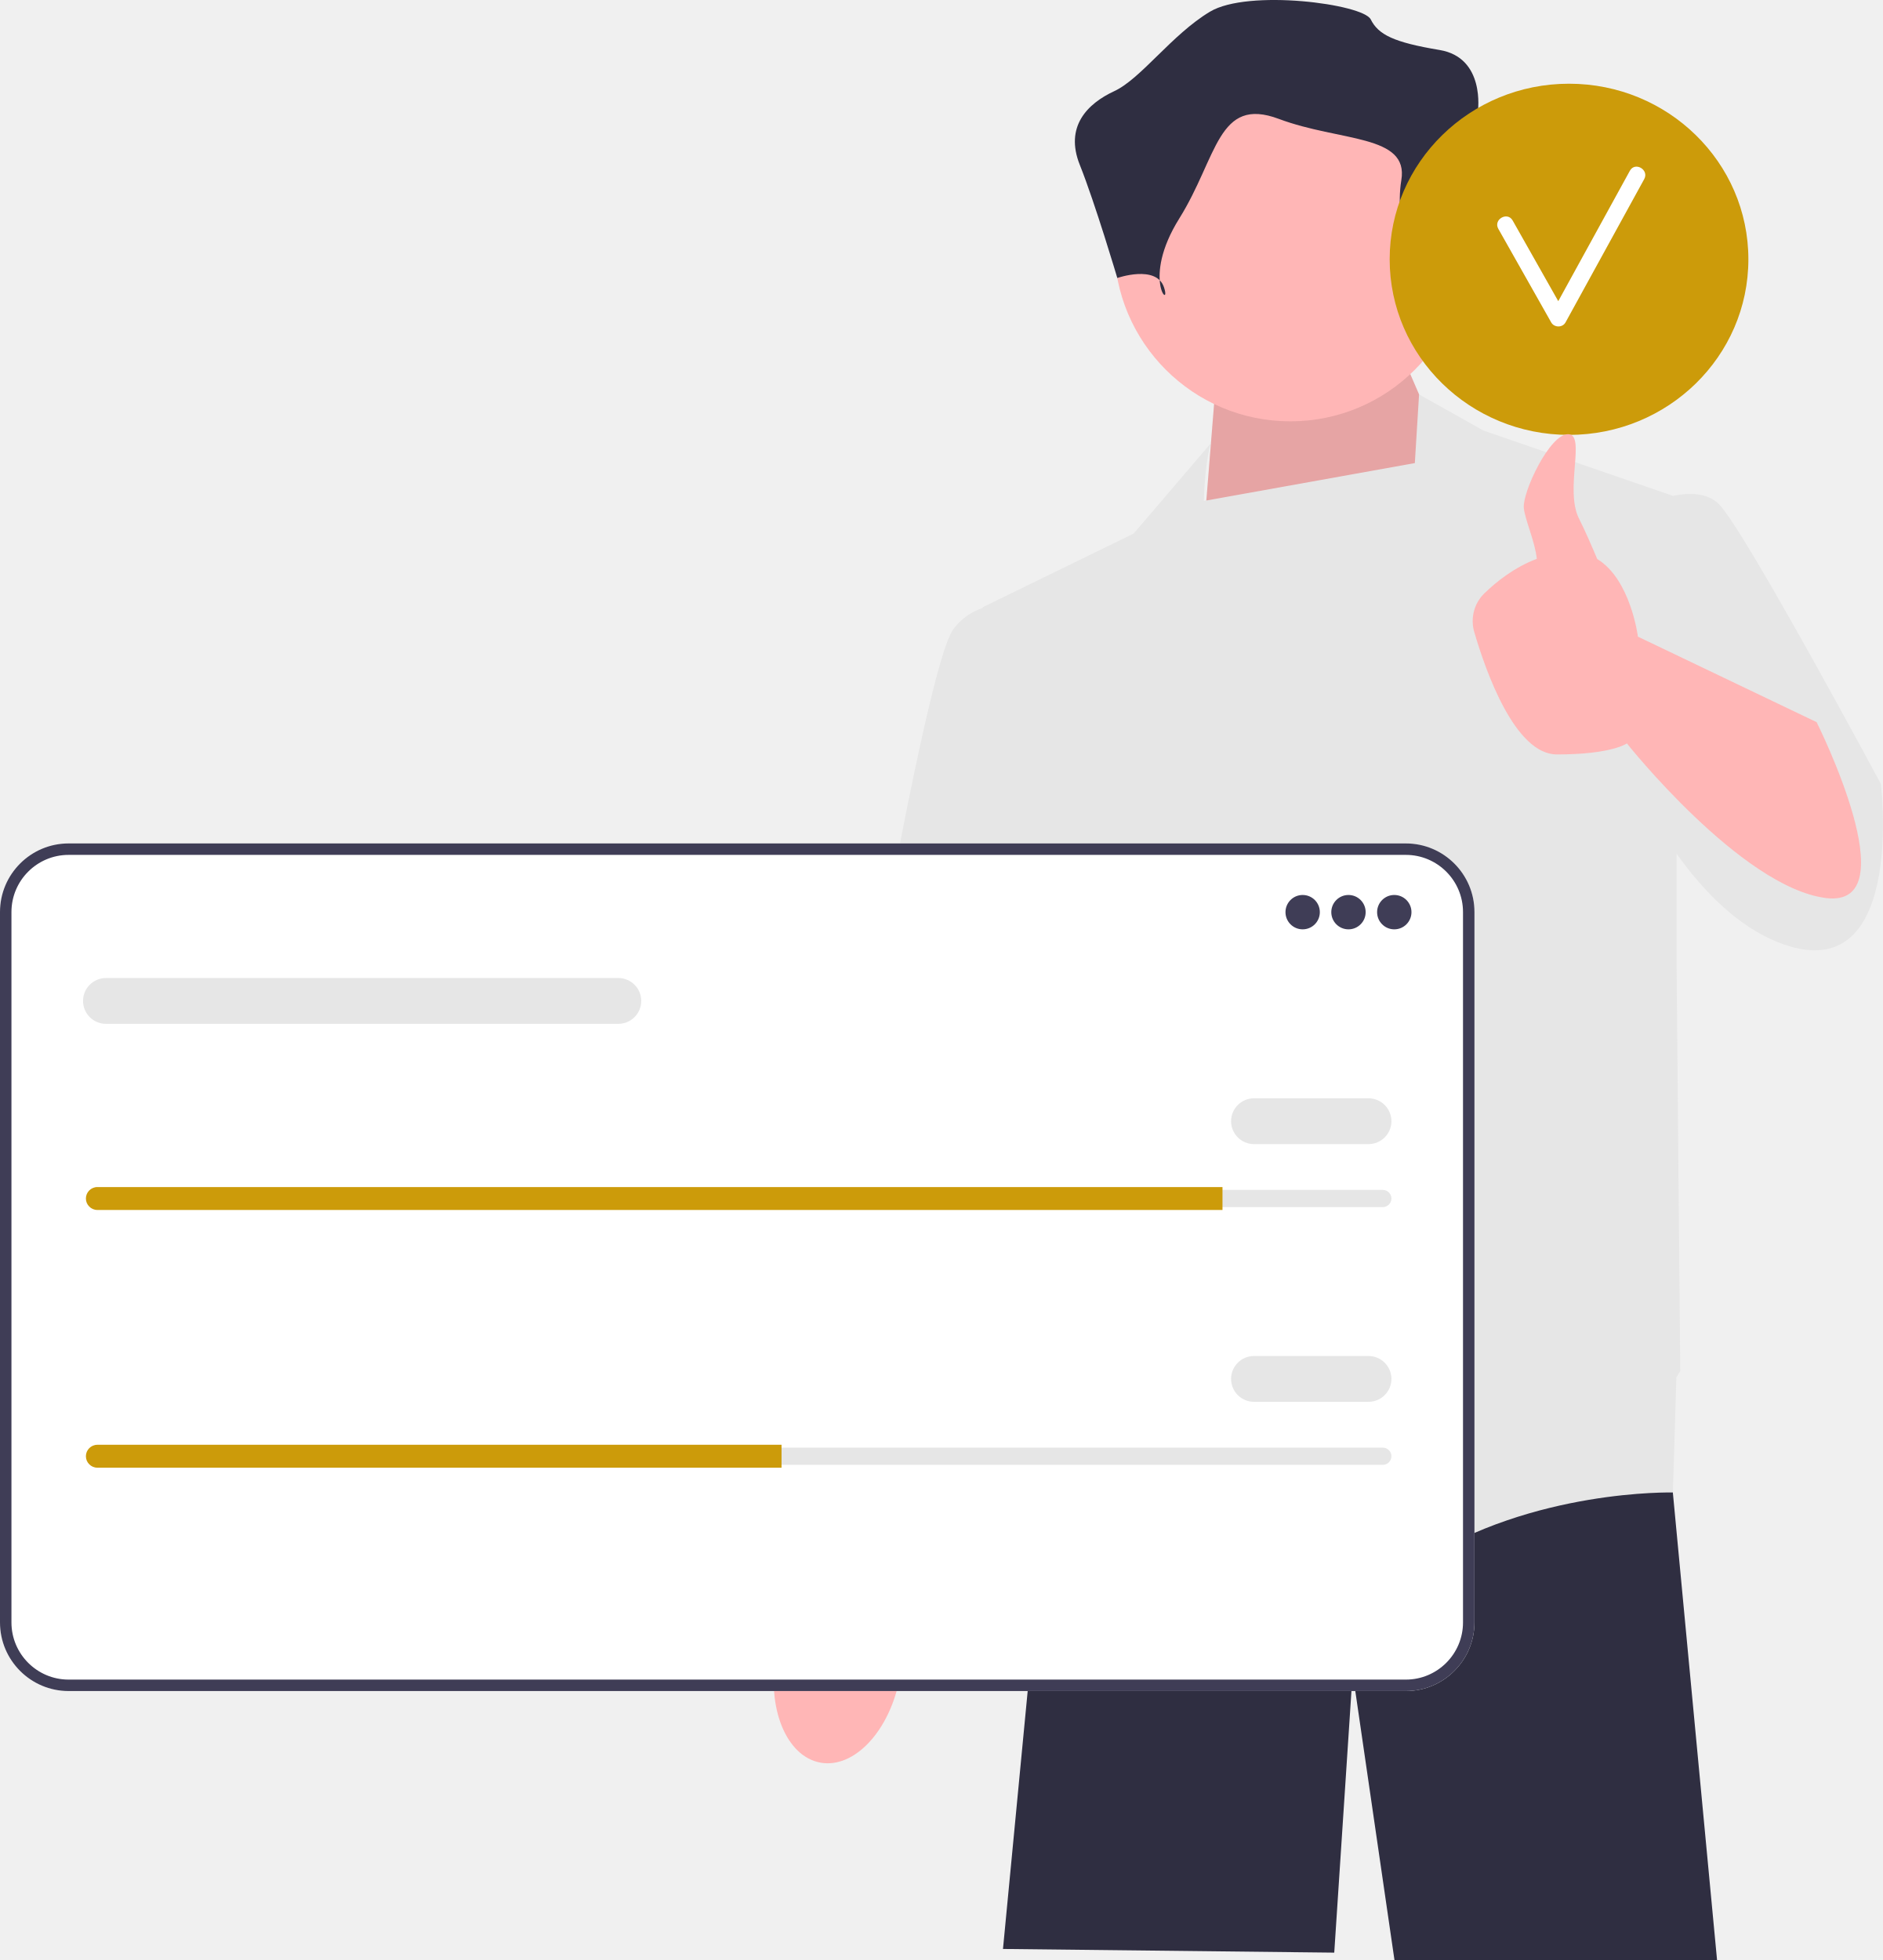
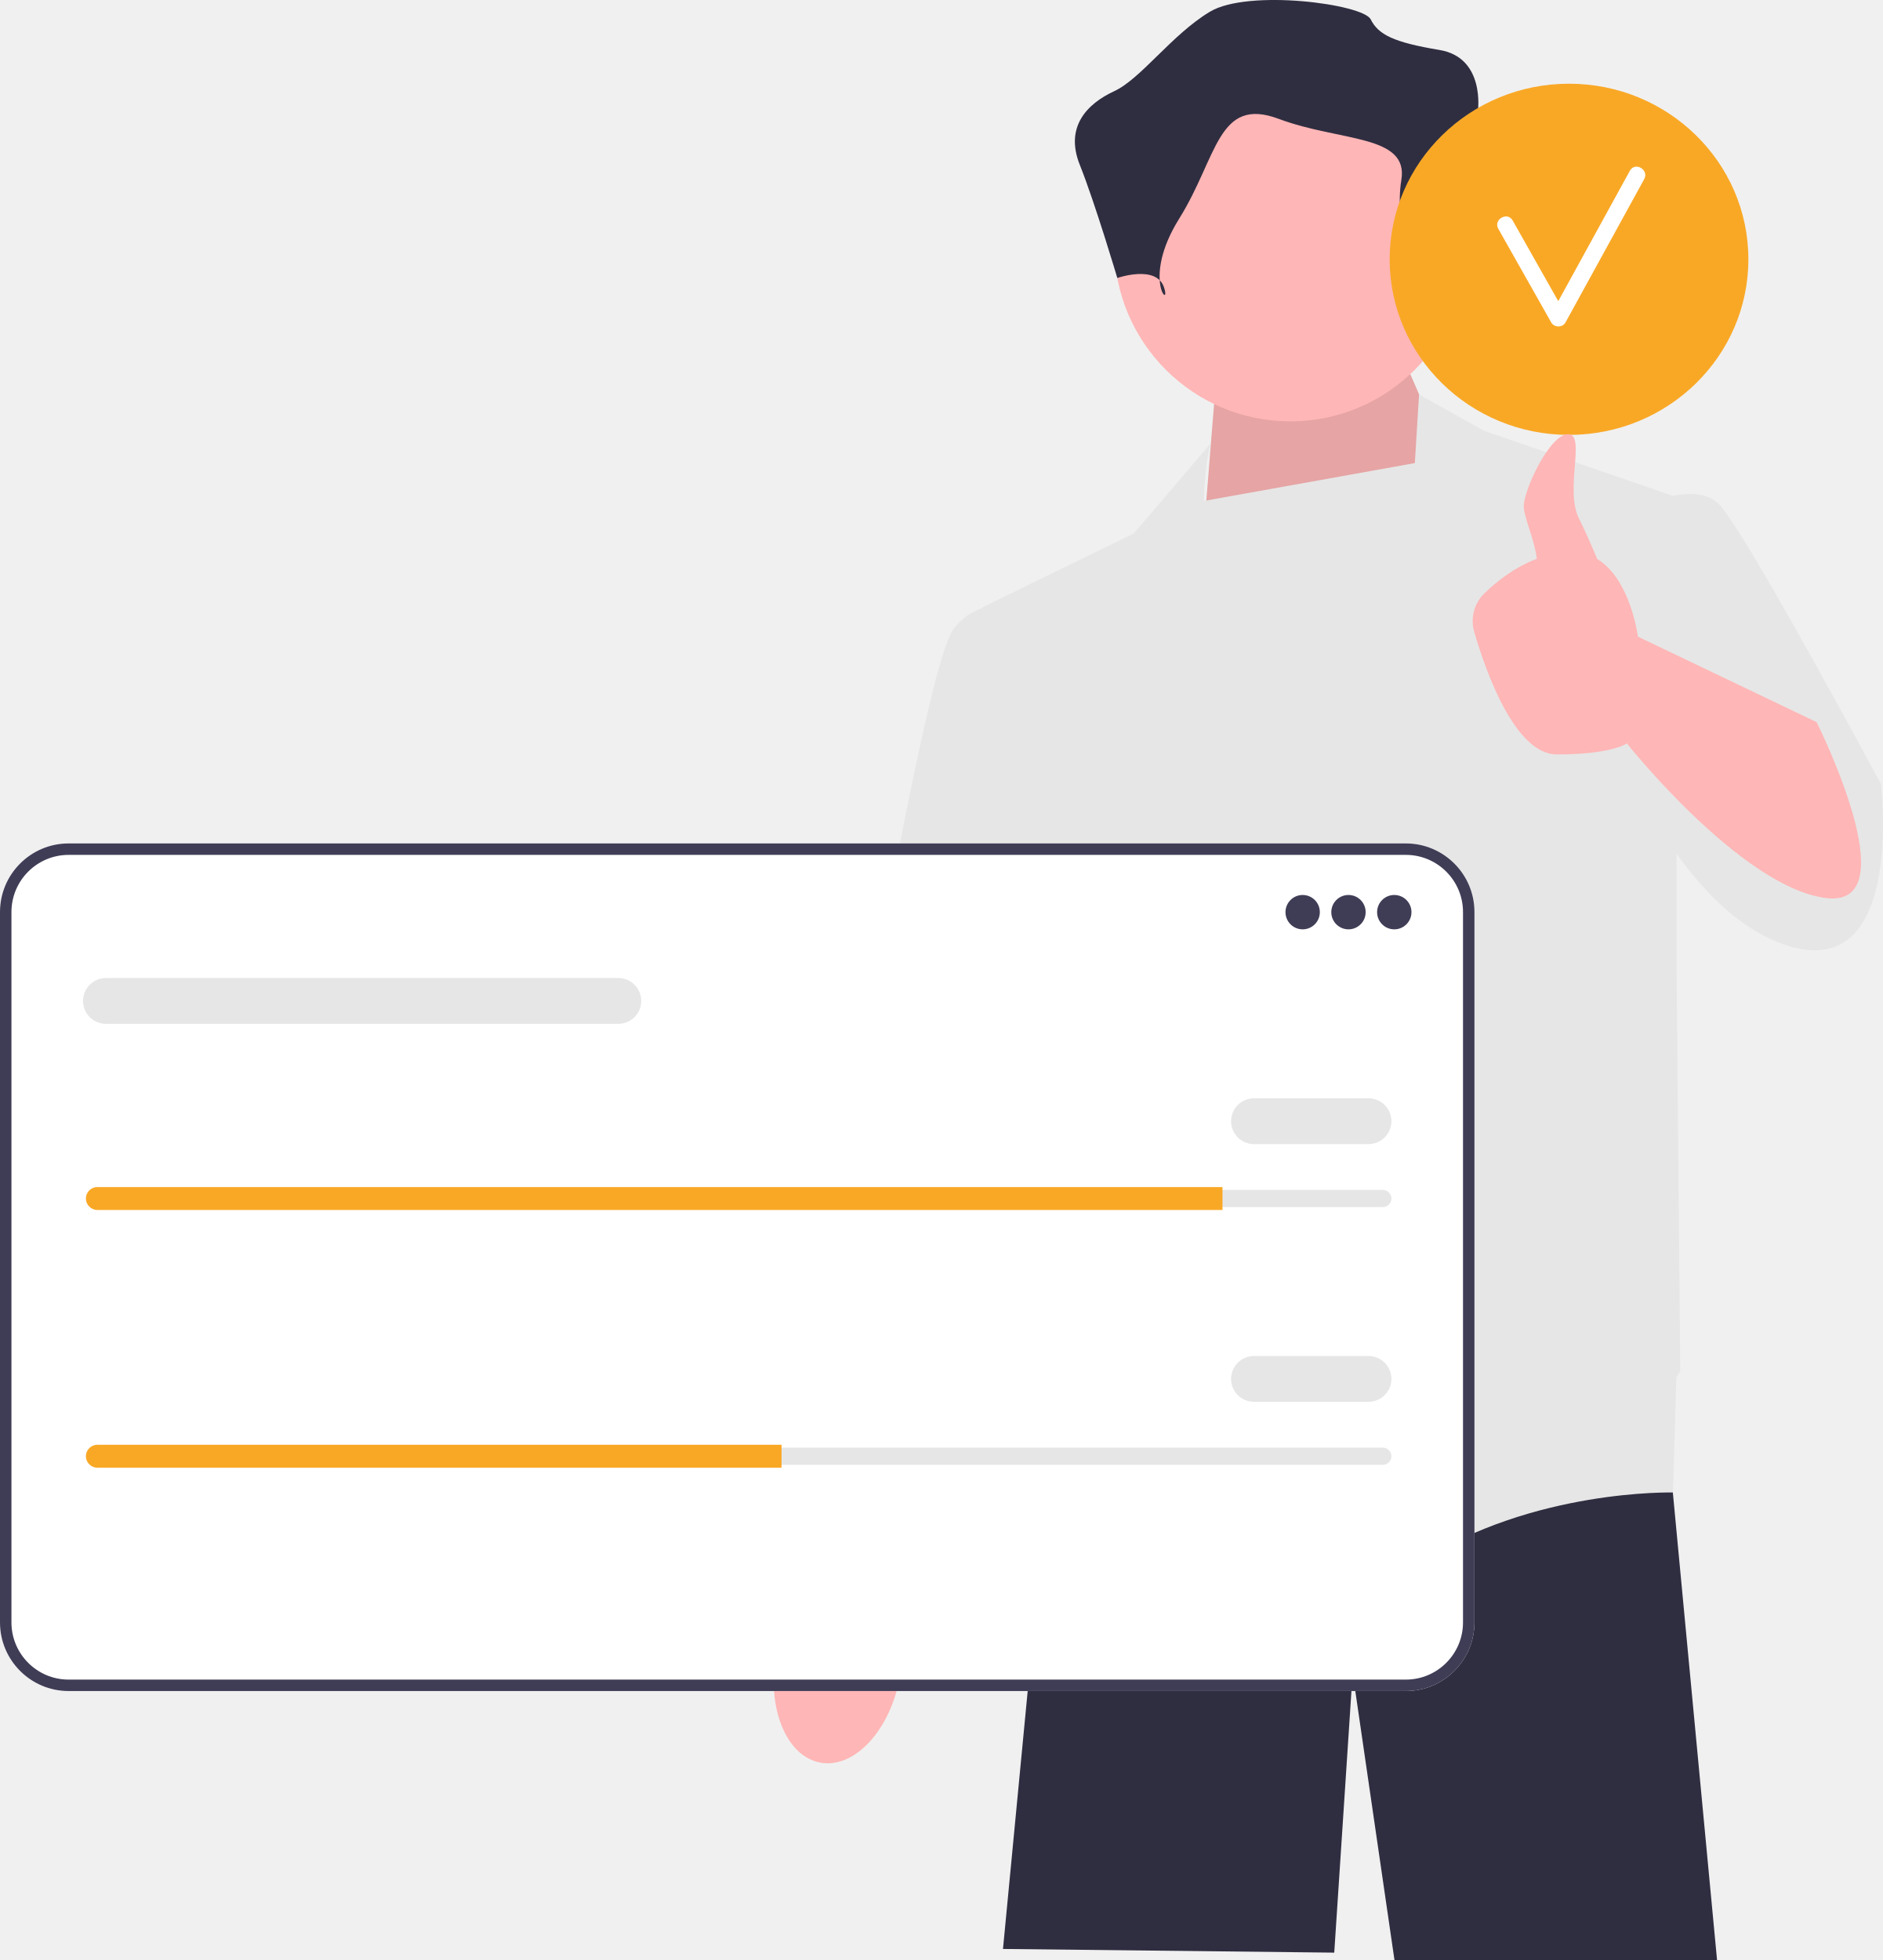
<svg xmlns="http://www.w3.org/2000/svg" width="511.563" height="532.448" viewBox="0 0 511.563 532.448">
  <polygon points="454.491 405.208 454.481 405.448 466.491 532.448 378.851 532.448 367.491 454.448 362.491 530.448 272.491 529.448 282.051 429.668 290.181 383.418 290.181 383.408 291.401 376.448 452.101 376.448 452.311 378.968 454.491 405.208" fill="#2f2e41" />
  <path d="M222.883,478.831c9.282,1.691,18.96-8.762,21.618-23.348,1.163-6.385,.788-12.503-.78-17.506l1.423-8.408,23.883-113.109s43.98-87.975,43.979-103.248c-.001-15.273-12.722-22.763-12.722-22.763l-17.214,.161-53.983,131.847-9.722,97.43-1.573,13.367c-3.232,4.129-5.741,9.721-6.903,16.106-2.657,14.586,2.713,27.78,11.995,29.471Z" fill="#ffb6b6" />
  <polygon points="397.991 135.948 381.991 98.948 329.991 107.948 326.491 151.48 397.991 135.948" fill="#ffb6b6" />
  <polygon points="397.991 135.948 381.991 98.948 329.991 107.948 326.491 151.48 397.991 135.948" opacity=".1" />
  <path d="M510.991,212.948s-37-69-44-76c-3.116-3.116-8.015-3.16-12.493-2.251l-51.507-17.749-17.458-9.809-1.15,18.662-57.315,10.287c.318-11.381,1.924-15.71,1.924-15.71l-21,24.569-41,20,.022,.18c-3.009,1.05-5.861,2.847-8.022,5.82-8,11-30,145-30,145l47,10,6.396-40.14,4.604,36.14,3.5,67.5s64,55,95,35,69-19,69-19l.948-31.288c.675-1.079,1.052-1.712,1.052-1.712l-1-110.984v-29.532c7.618,10.614,16.812,19.741,27.5,24.016,35,14,28-43,28-43Z" fill="#e6e6e6" />
  <circle cx="350.556" cy="66.62" r="47.838" fill="#ffb6b6" />
  <path d="M384.875,80.139s4.16-14.56,13.52-13.52c9.36,1.04,11.44-7.28,9.36-11.44-2.08-4.16-6.24-24.959-6.24-24.959,0,0,2.08-14.56-10.4-16.639-12.48-2.08-16.639-4.16-18.719-8.32-2.08-4.16-33.279-8.32-43.679-2.08-10.4,6.24-18.719,18.212-25.999,21.585-7.28,3.374-13.52,9.614-9.36,20.013,4.16,10.4,10.193,30.739,10.193,30.739,0,0,10.606-3.7,12.686,2.54,2.08,6.24-6.24-2.08,4.16-18.719,10.4-16.639,10.4-33.279,27.039-27.039,16.639,6.24,35.359,4.16,33.279,16.639-2.08,12.48,4.16,31.199,4.16,31.199Z" fill="#2f2e41" />
  <g>
    <path d="M381.949,459.384H18.633c-10.275,0-18.633-8.359-18.633-18.633V247.758c0-10.274,8.359-18.633,18.633-18.633H381.949c10.275,0,18.633,8.359,18.633,18.633v192.993c0,10.274-8.359,18.633-18.633,18.633Z" fill="#fff" />
    <path d="M381.949,459.384H18.633c-10.275,0-18.633-8.359-18.633-18.633V247.758c0-10.274,8.359-18.633,18.633-18.633H381.949c10.275,0,18.633,8.359,18.633,18.633v192.993c0,10.274-8.359,18.633-18.633,18.633ZM18.633,232.236c-8.558,0-15.522,6.963-15.522,15.522v192.993c0,8.558,6.963,15.522,15.522,15.522H381.949c8.558,0,15.522-6.963,15.522-15.522V247.758c0-8.558-6.963-15.522-15.522-15.522H18.633Z" fill="#3f3d56" />
    <circle cx="353.908" cy="247.794" r="4.667" fill="#3f3d56" />
    <circle cx="366.355" cy="247.794" r="4.667" fill="#3f3d56" />
    <circle cx="378.801" cy="247.794" r="4.667" fill="#3f3d56" />
    <path d="M26.449,323.251c-1.287,0-2.334,1.047-2.334,2.334,0,.627,.242,1.208,.682,1.636,.444,.454,1.025,.697,1.652,.697H375.69c1.287,0,2.334-1.047,2.334-2.334,0-.627-.242-1.208-.682-1.636-.444-.454-1.025-.697-1.652-.697H26.449Z" fill="#e6e6e6" />
-     <path d="M332.127,322.473v6.223H26.449c-.856,0-1.634-.342-2.194-.918-.576-.56-.918-1.338-.918-2.194,0-1.711,1.4-3.112,3.112-3.112H332.127Z" fill="#cc9b0a" />
+     <path d="M332.127,322.473v6.223H26.449c-.856,0-1.634-.342-2.194-.918-.576-.56-.918-1.338-.918-2.194,0-1.711,1.4-3.112,3.112-3.112H332.127Z" fill="#f9a826" />
    <path d="M371.8,310.805h-31.116c-3.431,0-6.223-2.791-6.223-6.223s2.792-6.223,6.223-6.223h31.116c3.431,0,6.223,2.791,6.223,6.223s-2.792,6.223-6.223,6.223Z" fill="#e6e6e6" />
    <path d="M167.99,278.133H28.782c-3.431,0-6.223-2.791-6.223-6.223s2.792-6.223,6.223-6.223H167.99c3.431,0,6.223,2.791,6.223,6.223s-2.792,6.223-6.223,6.223Z" fill="#e6e6e6" />
    <path d="M26.449,393.262c-1.287,0-2.334,1.047-2.334,2.334,0,.627,.242,1.208,.682,1.636,.444,.454,1.025,.697,1.652,.697H375.69c1.287,0,2.334-1.047,2.334-2.334,0-.627-.242-1.208-.682-1.636-.444-.454-1.025-.697-1.652-.697H26.449Z" fill="#e6e6e6" />
-     <path d="M212.33,392.485v6.223H26.449c-.856,0-1.634-.342-2.194-.918-.576-.56-.918-1.338-.918-2.194,0-1.711,1.4-3.112,3.112-3.112H212.33Z" fill="#cc9b0a" />
+     <path d="M212.33,392.485v6.223H26.449c-.856,0-1.634-.342-2.194-.918-.576-.56-.918-1.338-.918-2.194,0-1.711,1.4-3.112,3.112-3.112H212.33Z" fill="#f9a826" />
    <path d="M371.8,380.816h-31.116c-3.431,0-6.223-2.791-6.223-6.223s2.792-6.223,6.223-6.223h31.116c3.431,0,6.223,2.791,6.223,6.223s-2.792,6.223-6.223,6.223Z" fill="#e6e6e6" />
  </g>
  <g>
-     <ellipse cx="426.274" cy="70.441" rx="48.726" ry="47.7" fill="#cc9b0a" />
+     <ellipse cx="426.274" cy="70.441" rx="48.726" ry="47.7" fill="#f9a826" />
    <path d="M442.811,46.381c-6.487,11.812-12.974,23.624-19.461,35.437-4.134-7.305-8.246-14.623-12.391-21.922-1.431-2.521-5.325-.254-3.89,2.274,4.804,8.461,9.559,16.951,14.364,25.413,.821,1.447,3.077,1.48,3.89,0,7.126-12.976,14.252-25.951,21.378-38.927,1.396-2.543-2.492-4.818-3.89-2.274Z" fill="#fff" />
  </g>
  <path d="M493.538,196.172l-48.547-23.223s-1.95-15.544-11.054-21.088c-1.548-3.692-3.329-7.749-4.946-10.963-4-7.949,2-22.949-3-22.949s-12.391,15.775-12,20c.3,3.243,2.981,8.905,3.534,13.861-6.097,2.299-11.016,6.241-14.25,9.379-2.799,2.716-3.838,6.768-2.745,10.511,3.169,10.847,11.092,33.249,22.46,33.249,15,0,19-3,19-3,0,0,31,39,54,42s-2.453-47.777-2.453-47.777Z" fill="#ffb6b6" />
</svg>
